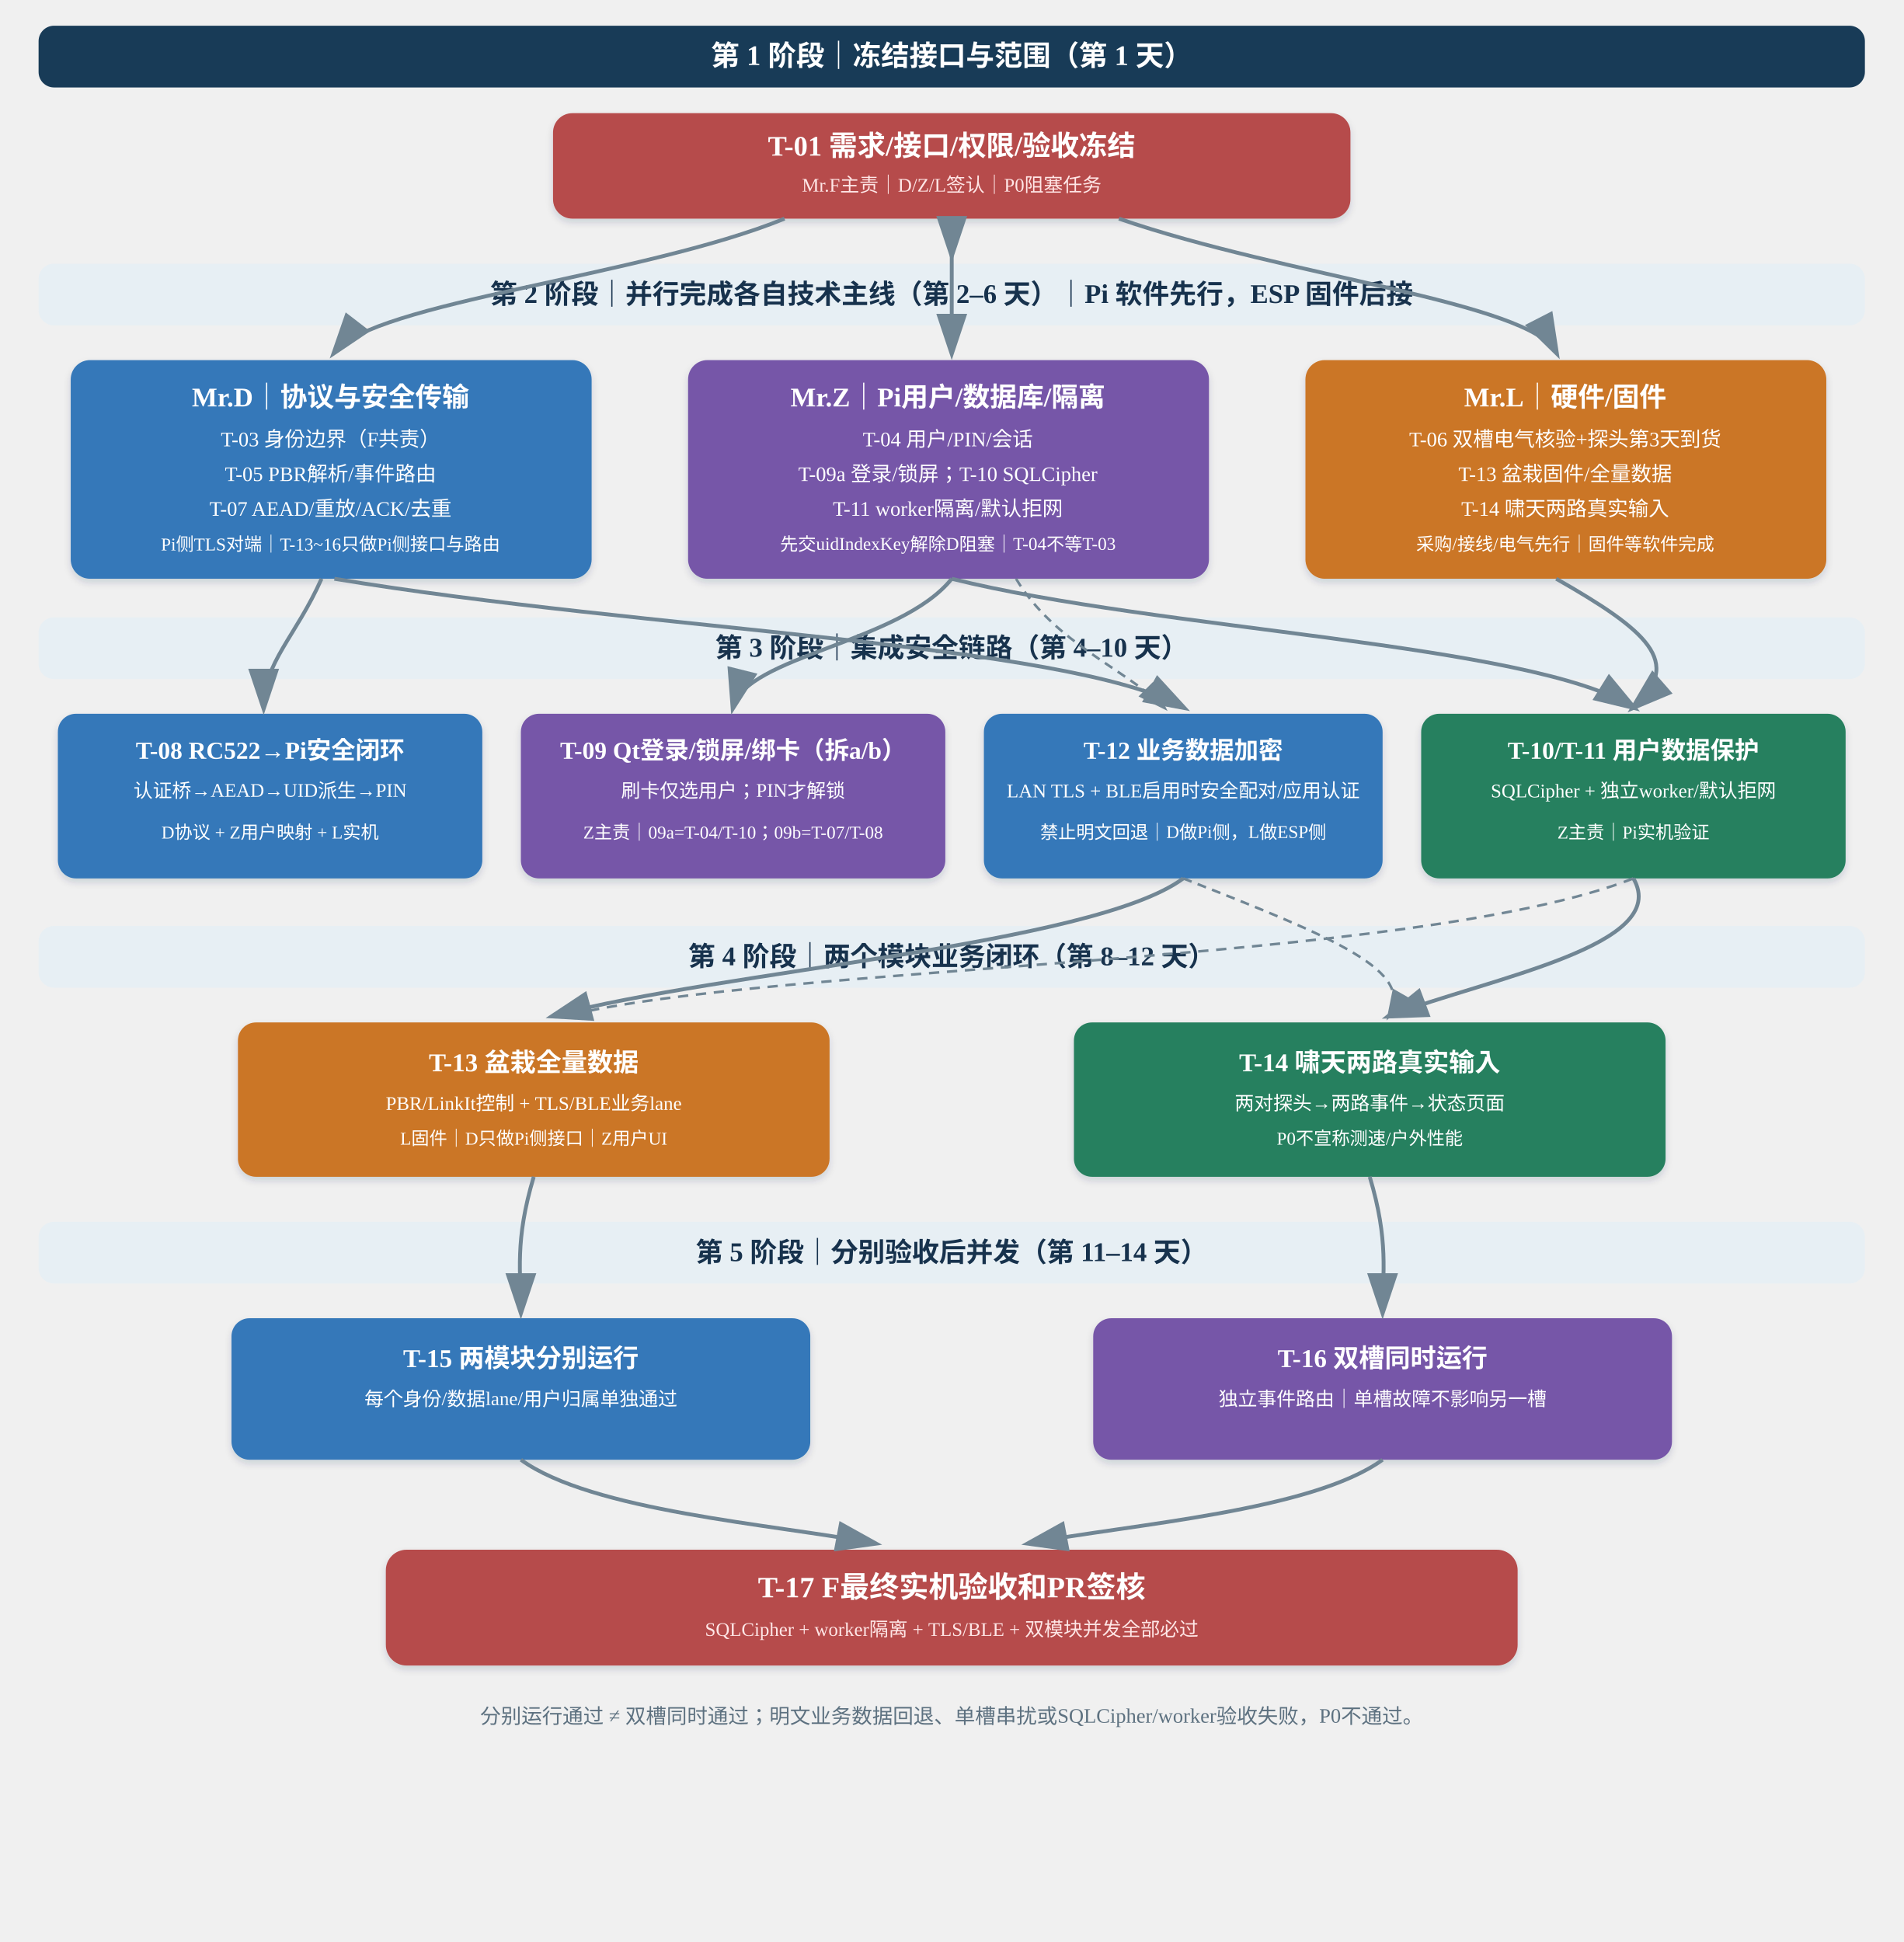
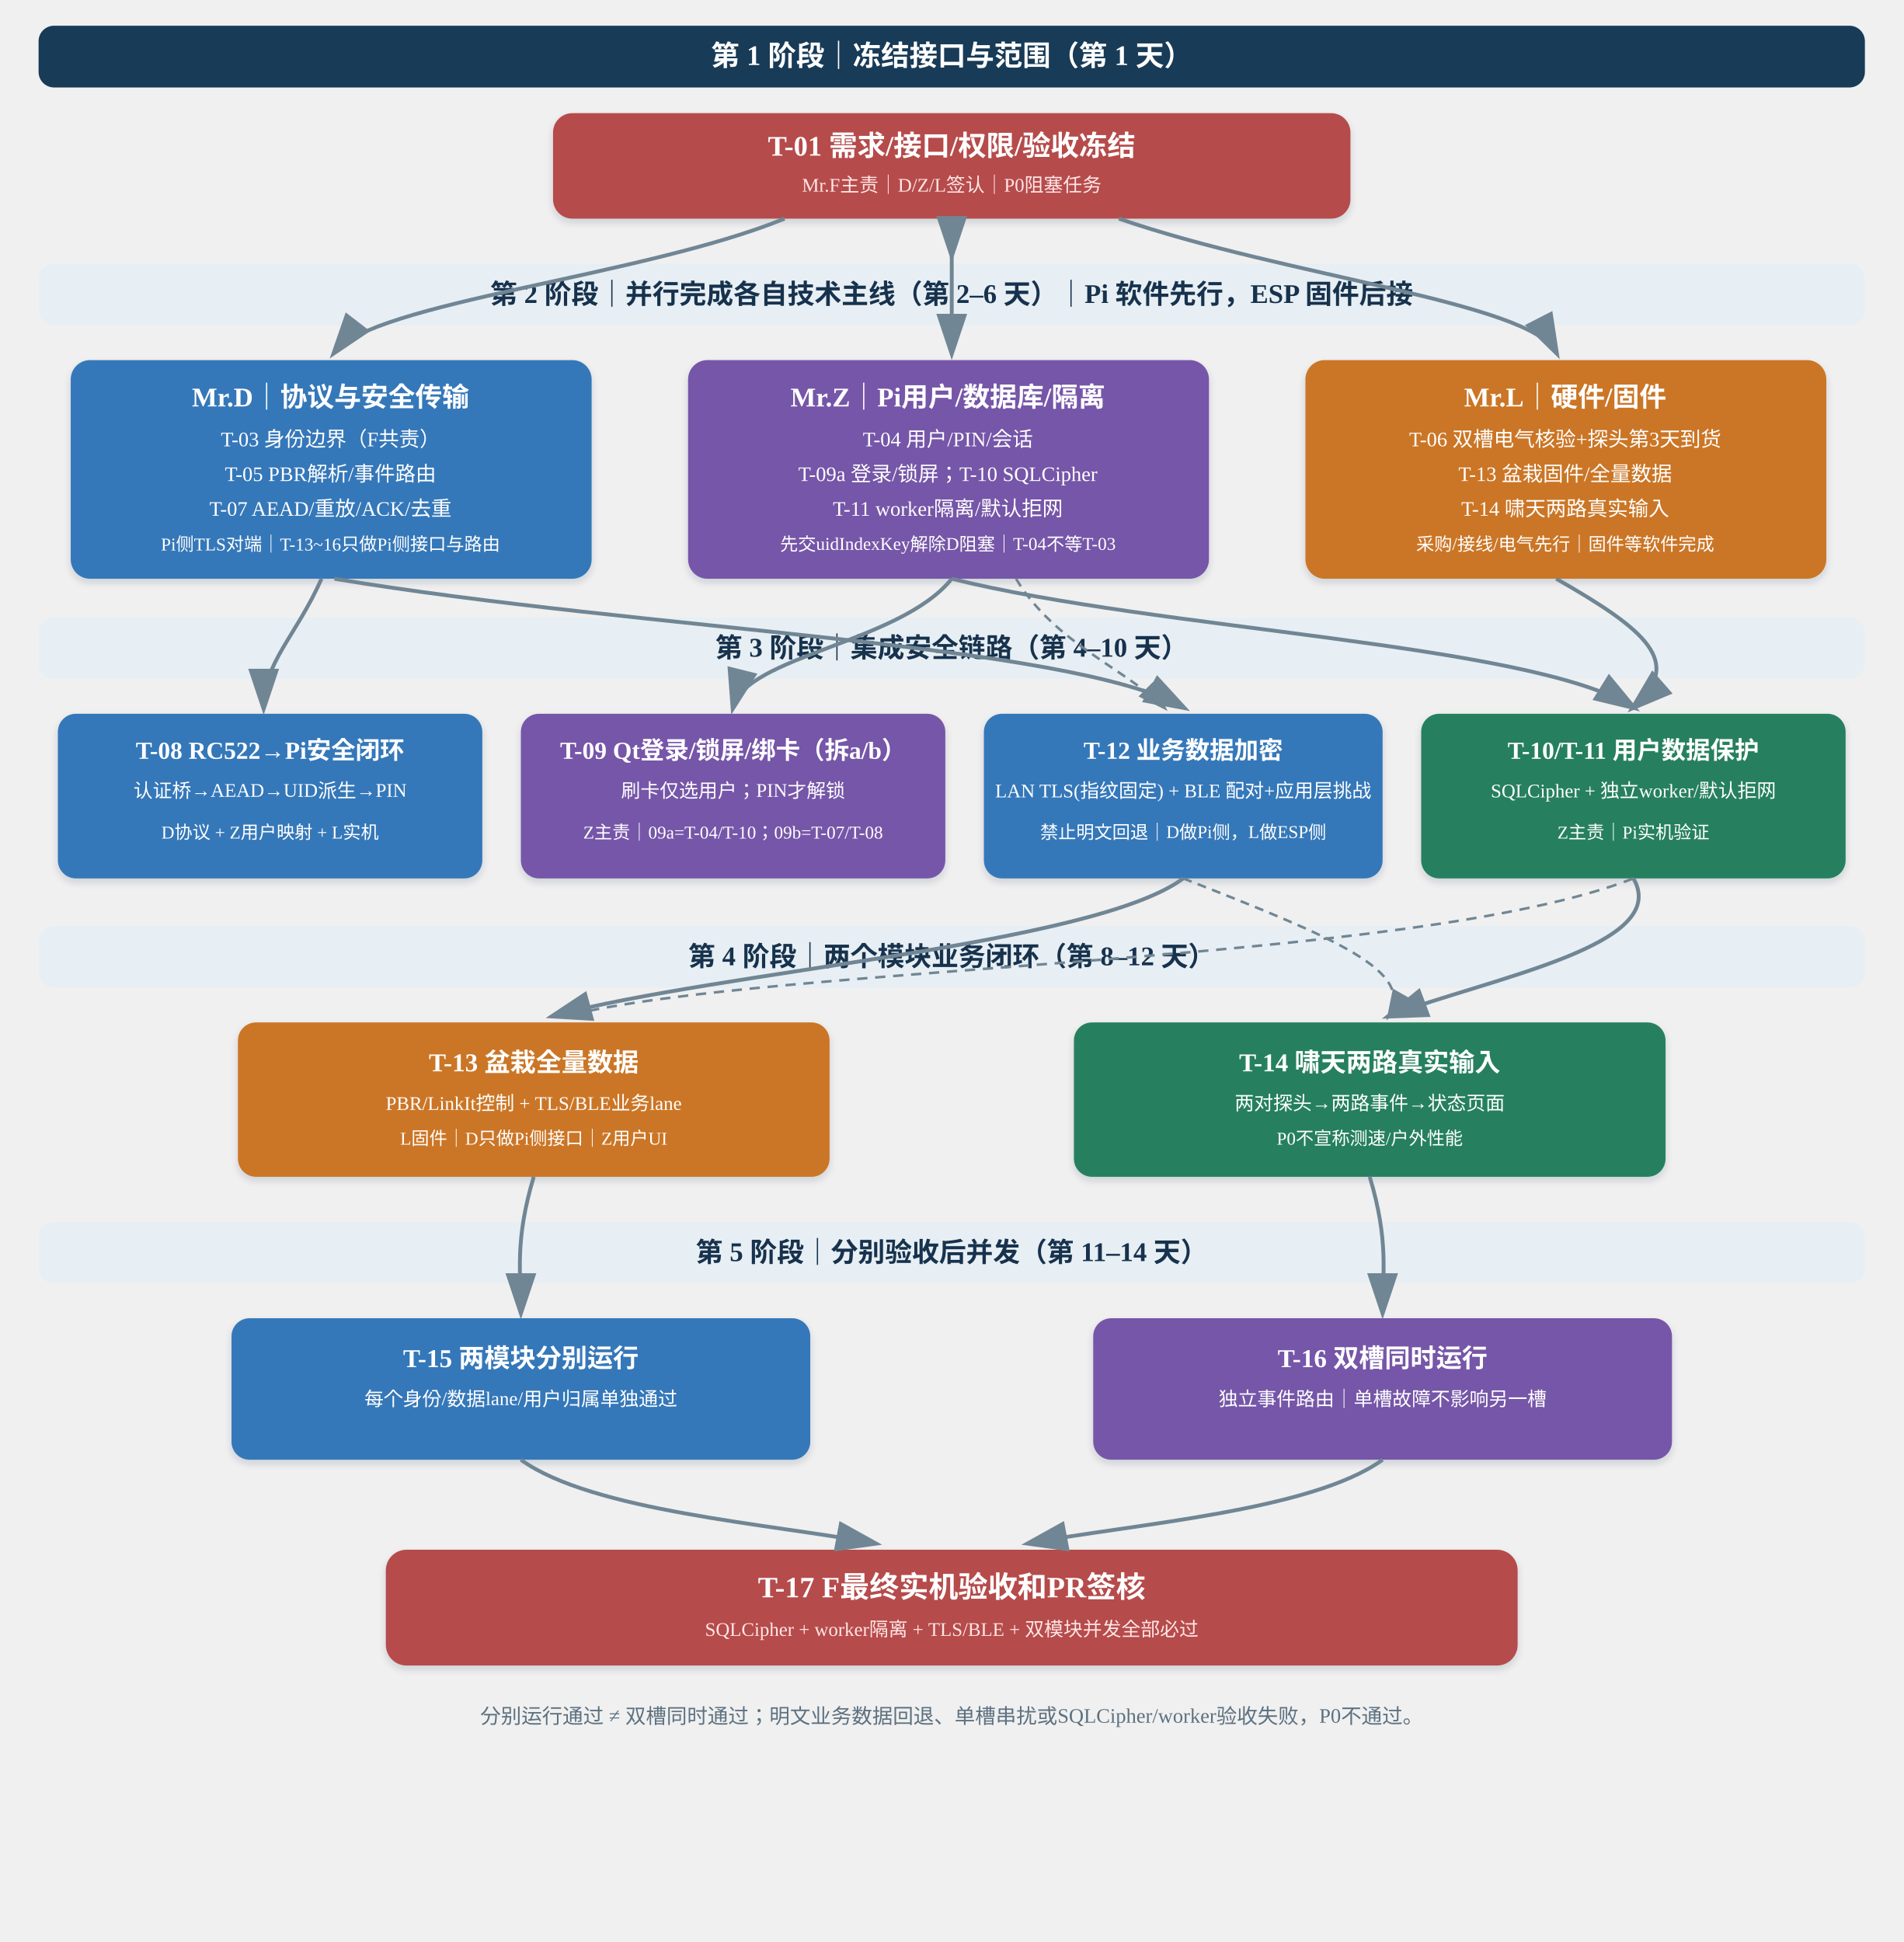
<svg viewBox="0 0 1480 1510" width="1480" height="1510" role="img" aria-label="P0任务依赖关系图">
  <defs>
    <marker id="a" markerWidth="12" markerHeight="12" refX="10" refY="4" orient="auto">
      <path d="M0 0L12 4L0 8Z" fill="#718694" />
    </marker>
    <filter id="s">
      <feDropShadow dx="0" dy="3" stdDeviation="3" flood-color="#17324d" flood-opacity=".16" />
    </filter>
  </defs>
  <rect x="30" y="20" width="1420" height="48" rx="12" fill="#183b57" />
  <text x="740" y="51" text-anchor="middle" font-size="22" font-weight="700" fill="white">第 1 阶段｜冻结接口与范围（第 1 天）</text>
  <rect x="430" y="88" width="620" height="82" rx="15" fill="#b64b4b" filter="url(#s)" />
  <text x="740" y="121" text-anchor="middle" fill="white" font-size="22" font-weight="700">T-01 需求/接口/权限/验收冻结</text>
  <text x="740" y="149" text-anchor="middle" fill="#ffe6e6" font-size="15">Mr.F主责｜D/Z/L签认｜P0阻塞任务</text>
  <path d="M740 170V198" stroke="#718694" stroke-width="3" marker-end="url(#a)" />
  <rect x="30" y="205" width="1420" height="48" rx="12" fill="#e7eff4" />
  <text x="740" y="236" text-anchor="middle" fill="#17324d" font-size="21" font-weight="700">第 2 阶段｜并行完成各自技术主线（第 2–6 天）｜Pi 软件先行，ESP 固件后接</text>
  <g filter="url(#s)">
    <rect x="55" y="280" width="405" height="170" rx="15" fill="#3478b9" />
    <rect x="535" y="280" width="405" height="170" rx="15" fill="#7656a8" />
    <rect x="1015" y="280" width="405" height="170" rx="15" fill="#cb7627" />
  </g>
  <g text-anchor="middle" fill="white">
    <text x="257" y="316" font-size="21" font-weight="700">Mr.D｜协议与安全传输</text>
    <text x="257" y="347" font-size="16">T-03 身份边界（F共责）</text>
    <text x="257" y="374" font-size="16">T-05 PBR解析/事件路由</text>
    <text x="257" y="401" font-size="16">T-07 AEAD/重放/ACK/去重</text>
    <text x="257" y="428" font-size="14">Pi侧TLS对端｜T-13~16只做Pi侧接口与路由</text>
    <text x="737" y="316" font-size="21" font-weight="700">Mr.Z｜Pi用户/数据库/隔离</text>
    <text x="737" y="347" font-size="16">T-04 用户/PIN/会话</text>
    <text x="737" y="374" font-size="16">T-09a 登录/锁屏；T-10 SQLCipher</text>
    <text x="737" y="401" font-size="16">T-11 worker隔离/默认拒网</text>
    <text x="737" y="428" font-size="14">先交uidIndexKey解除D阻塞｜T-04不等T-03</text>
    <text x="1217" y="316" font-size="21" font-weight="700">Mr.L｜硬件/固件</text>
    <text x="1217" y="347" font-size="16">T-06 双槽电气核验+探头第3天到货</text>
    <text x="1217" y="374" font-size="16">T-13 盆栽固件/全量数据</text>
    <text x="1217" y="401" font-size="16">T-14 啸天两路真实输入</text>
    <text x="1217" y="428" font-size="14">采购/接线/电气先行｜固件等软件完成</text>
  </g>
  <path d="M610 170C500 215 290 235 260 274" fill="none" stroke="#718694" stroke-width="3" marker-end="url(#a)" />
  <path d="M740 170V274" stroke="#718694" stroke-width="3" marker-end="url(#a)" />
  <path d="M870 170C1000 215 1190 235 1210 274" fill="none" stroke="#718694" stroke-width="3" marker-end="url(#a)" />
  <rect x="30" y="480" width="1420" height="48" rx="12" fill="#e7eff4" />
  <text x="740" y="511" text-anchor="middle" fill="#17324d" font-size="21" font-weight="700">第 3 阶段｜集成安全链路（第 4–10 天）</text>
  <g filter="url(#s)">
    <rect x="45" y="555" width="330" height="128" rx="14" fill="#3478b9" />
    <rect x="405" y="555" width="330" height="128" rx="14" fill="#7656a8" />
    <rect x="765" y="555" width="310" height="128" rx="14" fill="#3478b9" />
    <rect x="1105" y="555" width="330" height="128" rx="14" fill="#27805e" />
  </g>
  <g text-anchor="middle" fill="white">
    <text x="210" y="590" font-size="19" font-weight="700">T-08 RC522→Pi安全闭环</text>
    <text x="210" y="620" font-size="15">认证桥→AEAD→UID派生→PIN</text>
    <text x="210" y="652" font-size="14">D协议 + Z用户映射 + L实机</text>
    <text x="570" y="590" font-size="19" font-weight="700">T-09 Qt登录/锁屏/绑卡（拆a/b）</text>
    <text x="570" y="620" font-size="15">刷卡仅选用户；PIN才解锁</text>
    <text x="570" y="652" font-size="14">Z主责｜09a=T-04/T-10；09b=T-07/T-08</text>
    <text x="920" y="590" font-size="19" font-weight="700">T-12 业务数据加密</text>
-     <text x="920" y="620" font-size="15">LAN TLS + BLE启用时安全配对/应用认证</text>
+     <text x="920" y="620" font-size="15">LAN TLS(指纹固定) + BLE 配对+应用层挑战</text>
    <text x="920" y="652" font-size="14">禁止明文回退｜D做Pi侧，L做ESP侧</text>
    <text x="1270" y="590" font-size="19" font-weight="700">T-10/T-11 用户数据保护</text>
    <text x="1270" y="620" font-size="15">SQLCipher + 独立worker/默认拒网</text>
    <text x="1270" y="652" font-size="14">Z主责｜Pi实机验证</text>
  </g>
  <path d="M250 450C230 495 205 515 205 550" fill="none" stroke="#718694" stroke-width="3" marker-end="url(#a)" />
  <path d="M740 450C700 500 580 510 570 550" fill="none" stroke="#718694" stroke-width="3" marker-end="url(#a)" />
  <path d="M790 450C820 500 875 520 905 550" fill="none" stroke="#718694" stroke-width="2" stroke-dasharray="7 5" marker-end="url(#a)" />
  <path d="M260 450C500 490 830 500 920 550" fill="none" stroke="#718694" stroke-width="3" marker-end="url(#a)" />
  <path d="M740 450C900 490 1190 500 1270 550" fill="none" stroke="#718694" stroke-width="3" marker-end="url(#a)" />
  <path d="M1210 450C1280 490 1310 515 1270 550" fill="none" stroke="#718694" stroke-width="3" marker-end="url(#a)" />
  <rect x="30" y="720" width="1420" height="48" rx="12" fill="#e7eff4" />
  <text x="740" y="751" text-anchor="middle" fill="#17324d" font-size="21" font-weight="700">第 4 阶段｜两个模块业务闭环（第 8–12 天）</text>
  <g filter="url(#s)">
    <rect x="185" y="795" width="460" height="120" rx="14" fill="#cb7627" />
    <rect x="835" y="795" width="460" height="120" rx="14" fill="#27805e" />
  </g>
  <g text-anchor="middle" fill="white">
    <text x="415" y="833" font-size="20" font-weight="700">T-13 盆栽全量数据</text>
    <text x="415" y="863" font-size="15">PBR/LinkIt控制 + TLS/BLE业务lane</text>
    <text x="415" y="890" font-size="14">L固件｜D只做Pi侧接口｜Z用户UI</text>
    <text x="1065" y="833" font-size="20" font-weight="700">T-14 啸天两路真实输入</text>
    <text x="1065" y="863" font-size="15">两对探头→两路事件→状态页面</text>
    <text x="1065" y="890" font-size="14">P0不宣称测速/户外性能</text>
  </g>
  <path d="M920 683C850 735 560 755 430 790" fill="none" stroke="#718694" stroke-width="3" marker-end="url(#a)" />
  <path d="M920 683C1040 730 1100 755 1080 790" fill="none" stroke="#718694" stroke-width="2" stroke-dasharray="7 5" marker-end="url(#a)" />
  <path d="M1270 683C1300 735 1160 760 1080 790" fill="none" stroke="#718694" stroke-width="3" marker-end="url(#a)" />
  <path d="M1270 683C1100 750 600 750 440 790" fill="none" stroke="#718694" stroke-width="2" stroke-dasharray="8 6" marker-end="url(#a)" />
  <rect x="30" y="950" width="1420" height="48" rx="12" fill="#e7eff4" />
  <text x="740" y="981" text-anchor="middle" fill="#17324d" font-size="21" font-weight="700">第 5 阶段｜分别验收后并发（第 11–14 天）</text>
  <g filter="url(#s)">
    <rect x="180" y="1025" width="450" height="110" rx="14" fill="#3478b9" />
    <rect x="850" y="1025" width="450" height="110" rx="14" fill="#7656a8" />
  </g>
  <g text-anchor="middle" fill="white">
    <text x="405" y="1063" font-size="20" font-weight="700">T-15 两模块分别运行</text>
    <text x="405" y="1093" font-size="15">每个身份/数据lane/用户归属单独通过</text>
    <text x="1075" y="1063" font-size="20" font-weight="700">T-16 双槽同时运行</text>
    <text x="1075" y="1093" font-size="15">独立事件路由｜单槽故障不影响另一槽</text>
  </g>
  <path d="M415 915C400 965 405 990 405 1020" fill="none" stroke="#718694" stroke-width="3" marker-end="url(#a)" />
  <path d="M1065 915C1080 965 1075 990 1075 1020" fill="none" stroke="#718694" stroke-width="3" marker-end="url(#a)" />
  <rect x="300" y="1205" width="880" height="90" rx="16" fill="#b64b4b" filter="url(#s)" />
  <text x="740" y="1242" text-anchor="middle" fill="white" font-size="23" font-weight="700">T-17 F最终实机验收和PR签核</text>
  <text x="740" y="1272" text-anchor="middle" fill="#ffe6e6" font-size="15">SQLCipher + worker隔离 + TLS/BLE + 双模块并发全部必过</text>
  <path d="M405 1135C460 1175 600 1185 680 1200" fill="none" stroke="#718694" stroke-width="3" marker-end="url(#a)" />
  <path d="M1075 1135C1020 1175 880 1185 800 1200" fill="none" stroke="#718694" stroke-width="3" marker-end="url(#a)" />
  <text x="740" y="1340" text-anchor="middle" fill="#5d7180" font-size="16">分别运行通过 ≠ 双槽同时通过；明文业务数据回退、单槽串扰或SQLCipher/worker验收失败，P0不通过。</text>
</svg>
